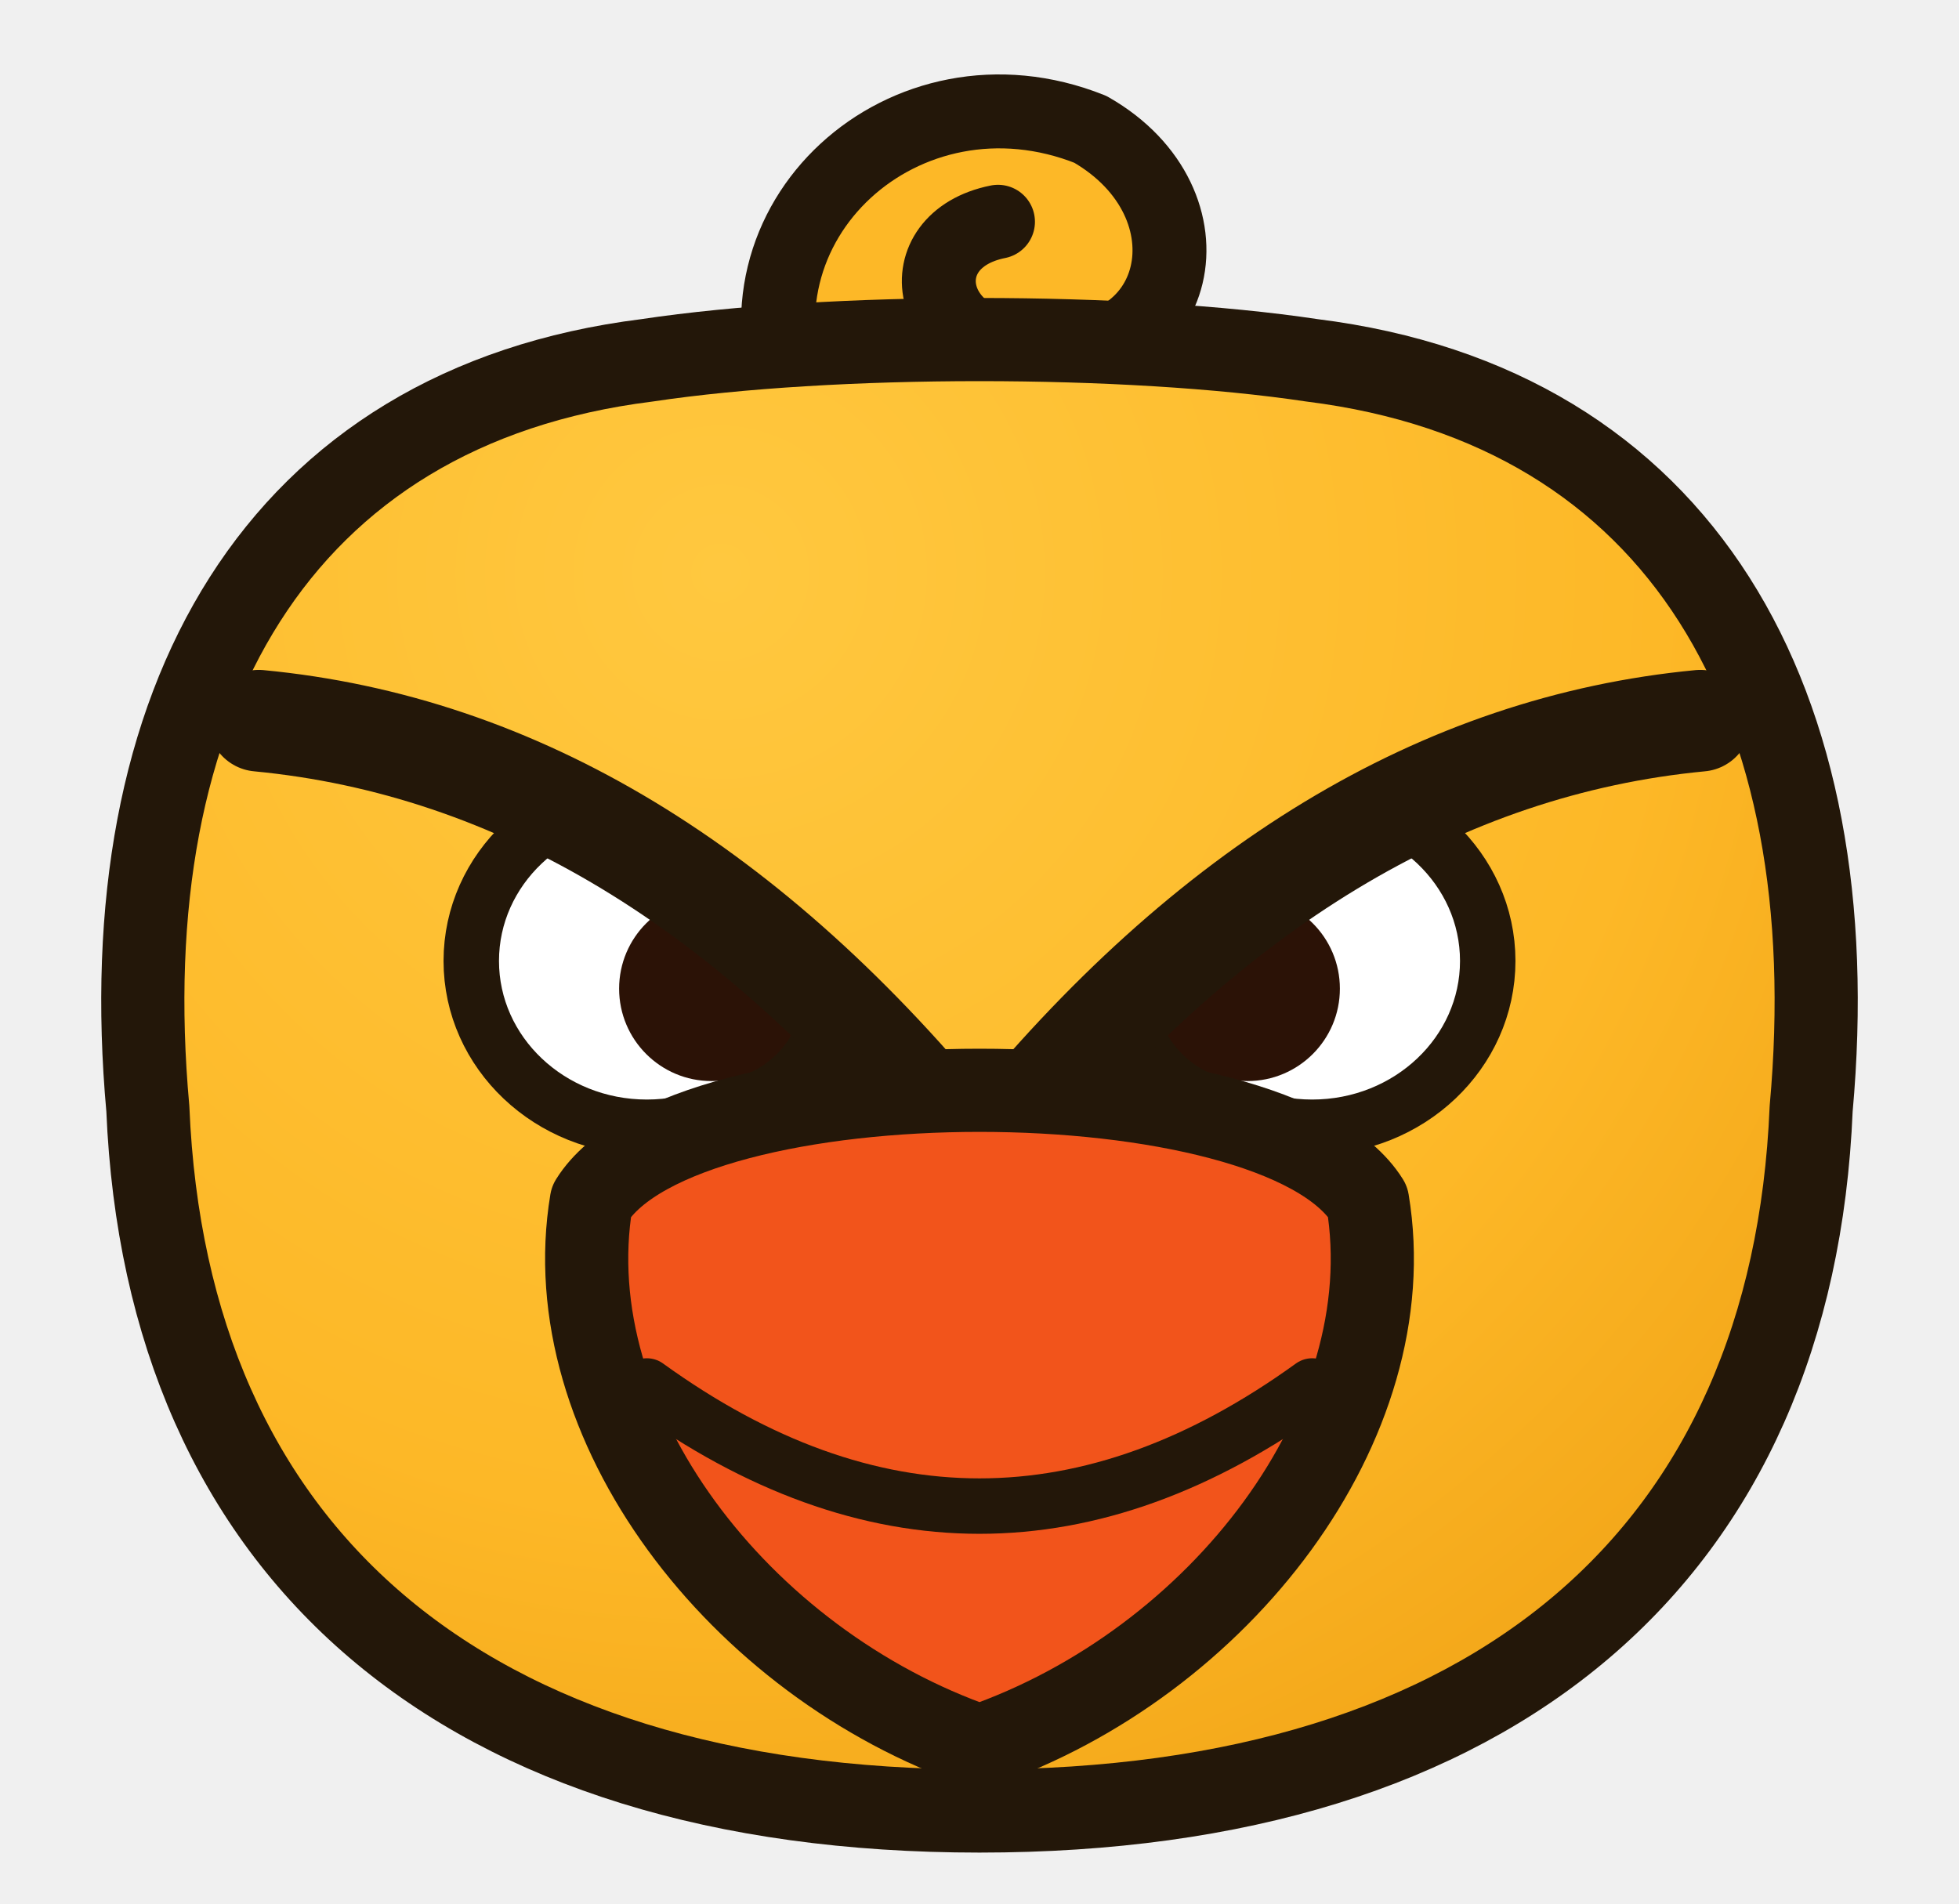
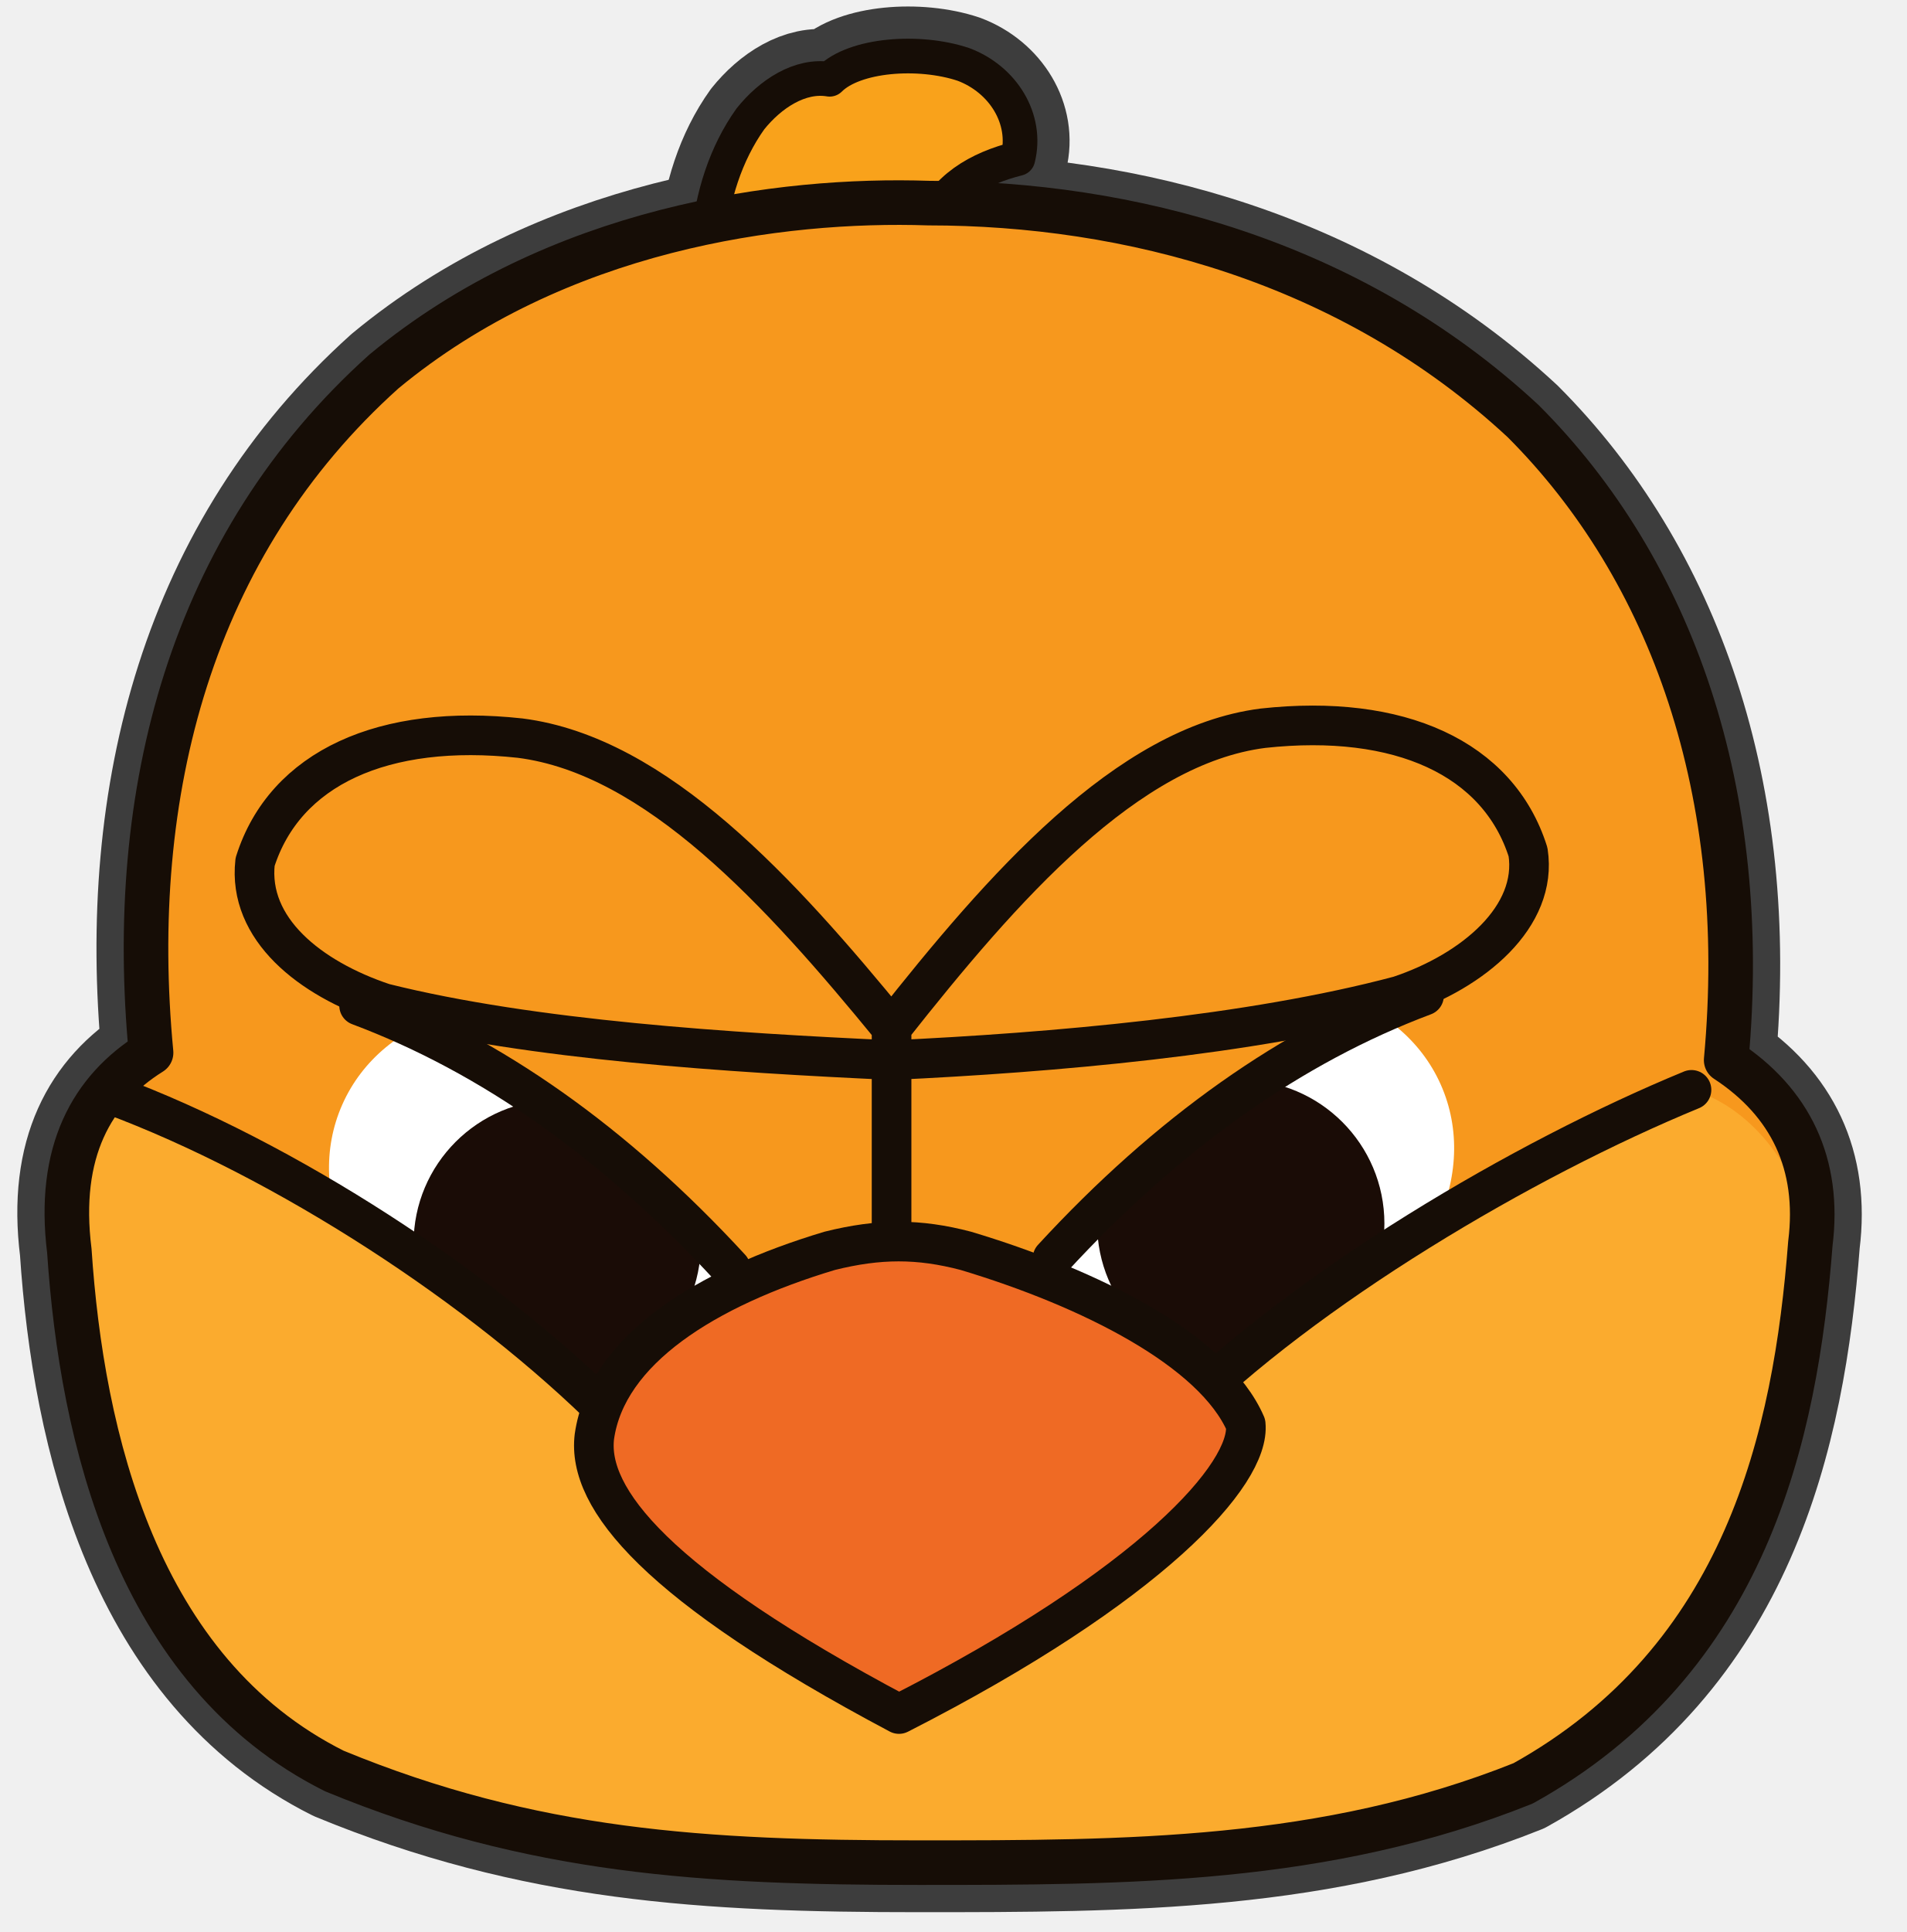
- <svg xmlns="http://www.w3.org/2000/svg" viewBox="14 8 212 206">
+ <svg xmlns="http://www.w3.org/2000/svg" viewBox="185 120 770 780">
  <defs>
-     <radialGradient id="g" gradientUnits="userSpaceOnUse" cx="92" cy="70" r="170">
-       <stop offset="0" stop-color="#ffc83f" />
-       <stop offset="0.6" stop-color="#fdb827" />
-       <stop offset="1" stop-color="#ee9e12" />
-     </radialGradient>
-     <path id="h" d="M30 128C26 84 44 52 84 47c20-3 52-3 72 0 40 5 58 37 54 81-2 48-34 76-90 76S32 176 30 128z" />
+     <path id="h" d="M213 625C208 585 222 560 246 545 236 440 262 340 340 270 410 212 500 200 560 202 640 202 730 225 800 290 860 350 892 440 882 548 908 565 920 590 916 622 910 700 890 790 800 840 720 872 640 872 556 872 470 872 400 868 320 835 240 795 218 700 213 625z" />
+     <path id="t" d="M478 268C466 238 468 196 488 168 496 158 508 150 520 152 530 142 556 140 574 146 590 152 600 168 596 184 580 188 566 196 560 212 562 240 552 270 528 282 506 288 486 282 478 268z" />
    <clipPath id="c">
      <use href="#h" />
    </clipPath>
  </defs>
-   <path d="M100 52C92 32 112 14 132 22 146 30 142 48 126 46 114 46 112 34 122 32" fill="#fdb827" stroke="#231709" stroke-width="8" stroke-linecap="round" stroke-linejoin="round" />
-   <use href="#h" fill="url(#g)" />
-   <ellipse cx="84" cy="112" rx="19" ry="18" fill="#fff" stroke="#231709" stroke-width="6" />
-   <ellipse cx="156" cy="112" rx="19" ry="18" fill="#fff" stroke="#231709" stroke-width="6" />
-   <circle cx="91" cy="115" r="10" fill="#2b1206" />
-   <circle cx="149" cy="115" r="10" fill="#2b1206" />
-   <g clip-path="url(#c)">
-     <path d="M38 87Q84 91 118 132L128 58 24 58zM202 87Q156 91 122 132L112 58 216 58z" fill="url(#g)" />
+   <g fill="#3d3d3d" stroke="#3d3d3d" stroke-width="40" stroke-linejoin="round">
+     <use href="#h" />
+     <use href="#t" />
  </g>
-   <path d="M42 86Q84 90 118 132M198 86Q156 90 122 132" fill="none" stroke="#231709" stroke-width="11" stroke-linecap="round" />
-   <use href="#h" fill="none" stroke="#231709" stroke-width="9" stroke-linejoin="round" />
-   <path d="M78 138C88 122 152 122 162 138 166 162 146 188 120 197 94 188 74 162 78 138z" fill="#f2541b" stroke="#231709" stroke-width="9" stroke-linejoin="round" />
-   <path d="M84 158Q120 184 156 158" fill="none" stroke="#231709" stroke-width="6" stroke-linecap="round" />
+   <use href="#t" fill="#f9a21b" stroke="#160d06" stroke-width="14" stroke-linejoin="round" />
+   <use href="#h" fill="#f7981d" />
+   <ellipse cx="400" cy="600" rx="84" ry="72" transform="rotate(24 400 600)" fill="#fff" />
+   <ellipse cx="690" cy="592" rx="84" ry="72" transform="rotate(-24 690 592)" fill="#fff" />
+   <circle cx="410" cy="622" r="58" fill="#1a0c06" />
+   <circle cx="686" cy="614" r="58" fill="#1a0c06" />
+   <path d="M300 480L330 526Q410 556 480 632L560 632L560 480zM790 476L760 522Q680 552 610 628L530 628L530 476z" fill="#f7981d" />
+   <path d="M330 526Q410 556 480 632M760 522Q680 552 610 628" fill="none" stroke="#160d06" stroke-width="16" stroke-linecap="round" />
+   <path d="M230 562C300 588 380 640 432 692L548 760 660 692C712 640 800 588 868 560 890 566 912 590 916 622 910 700 890 790 800 840 720 872 640 872 556 872 470 872 400 868 320 835 240 795 218 700 213 625 212 596 218 570 230 562z" fill="#fbab2e" />
+   <path d="M230 562C300 588 380 640 432 692M868 560C800 588 712 640 660 692" fill="none" stroke="#160d06" stroke-width="16" stroke-linecap="round" />
+   <path d="M288 468C300 430 340 412 395 418 450 425 500 480 545 535L545 548C480 545 400 540 340 525 310 515 285 495 288 468zM802 464C790 426 750 408 695 414 640 421 590 478 545 535L545 548C610 545 690 538 750 522 780 512 806 490 802 464z" fill="#f7981d" stroke="#160d06" stroke-width="16" stroke-linejoin="round" />
+   <path d="M545 548L545 624" stroke="#160d06" stroke-width="16" stroke-linecap="round" />
+   <use href="#h" fill="none" stroke="#160d06" stroke-width="18" stroke-linejoin="round" />
+   <path d="M425 700C430 665 470 640 520 625 540 620 556 620 575 625 625 640 675 665 688 695 690 715 650 760 548 812 450 760 422 725 425 700z" fill="#ef6a24" stroke="#160d06" stroke-width="16" stroke-linejoin="round" />
</svg>
